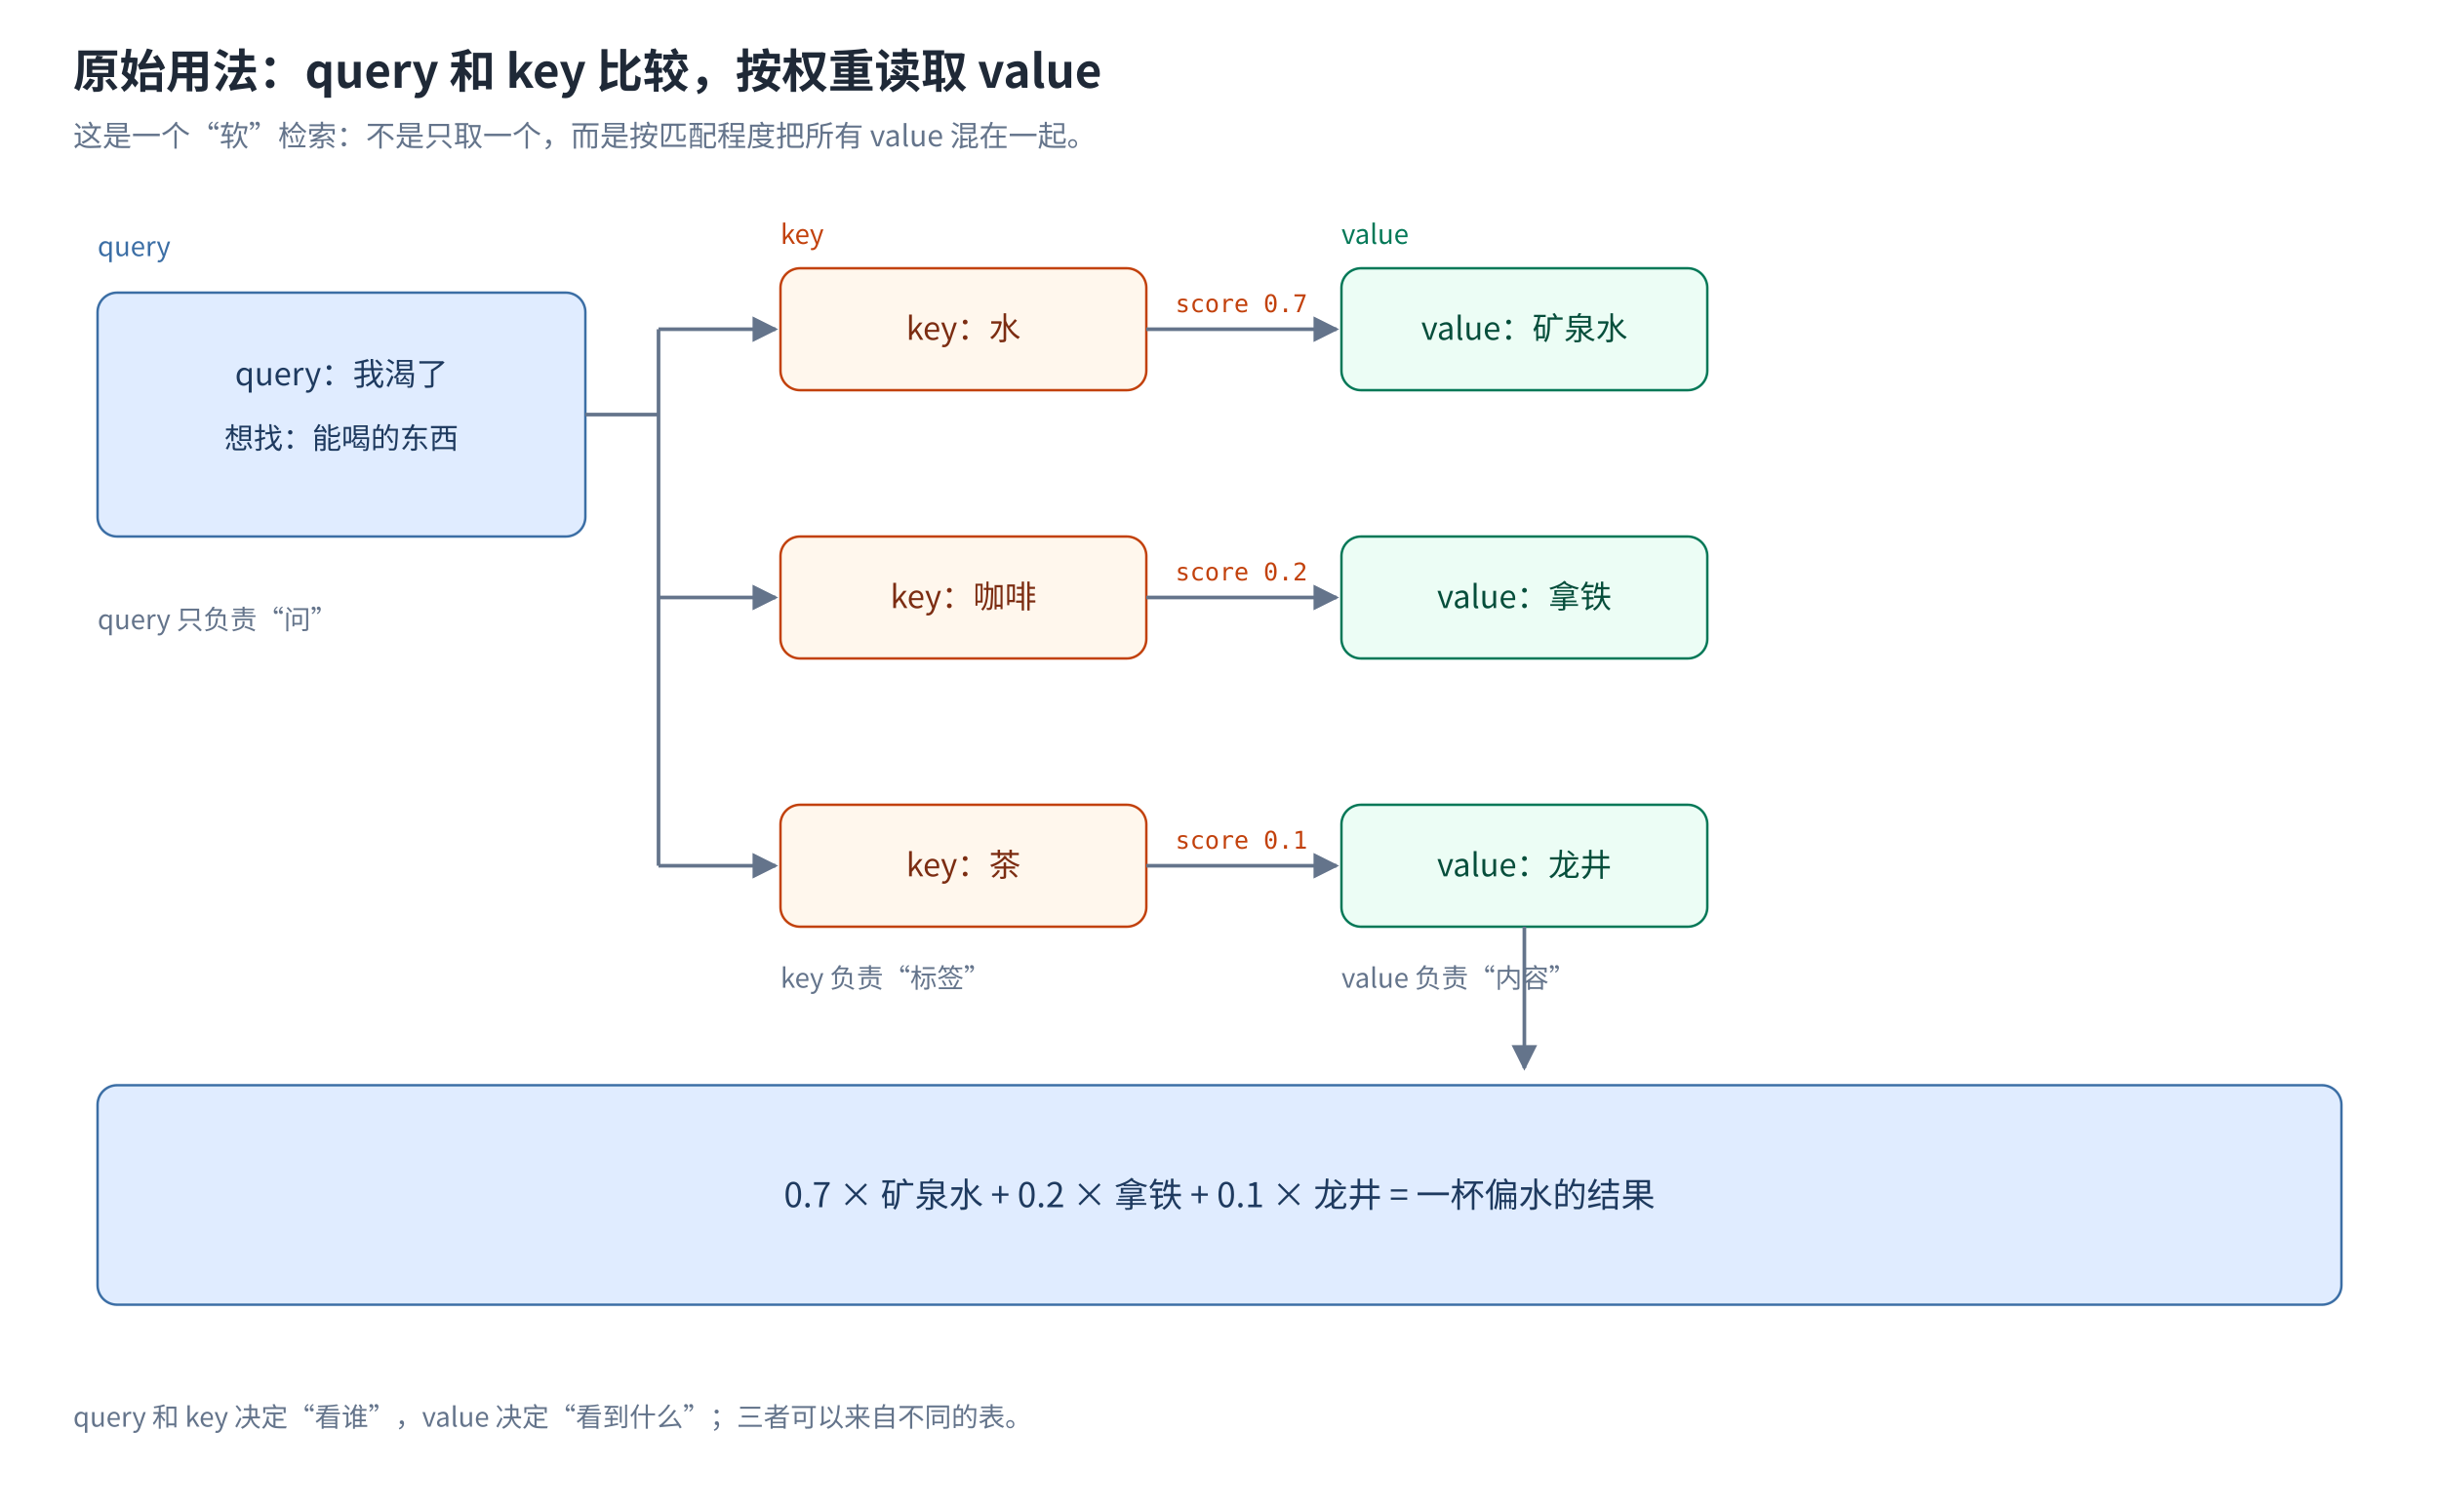
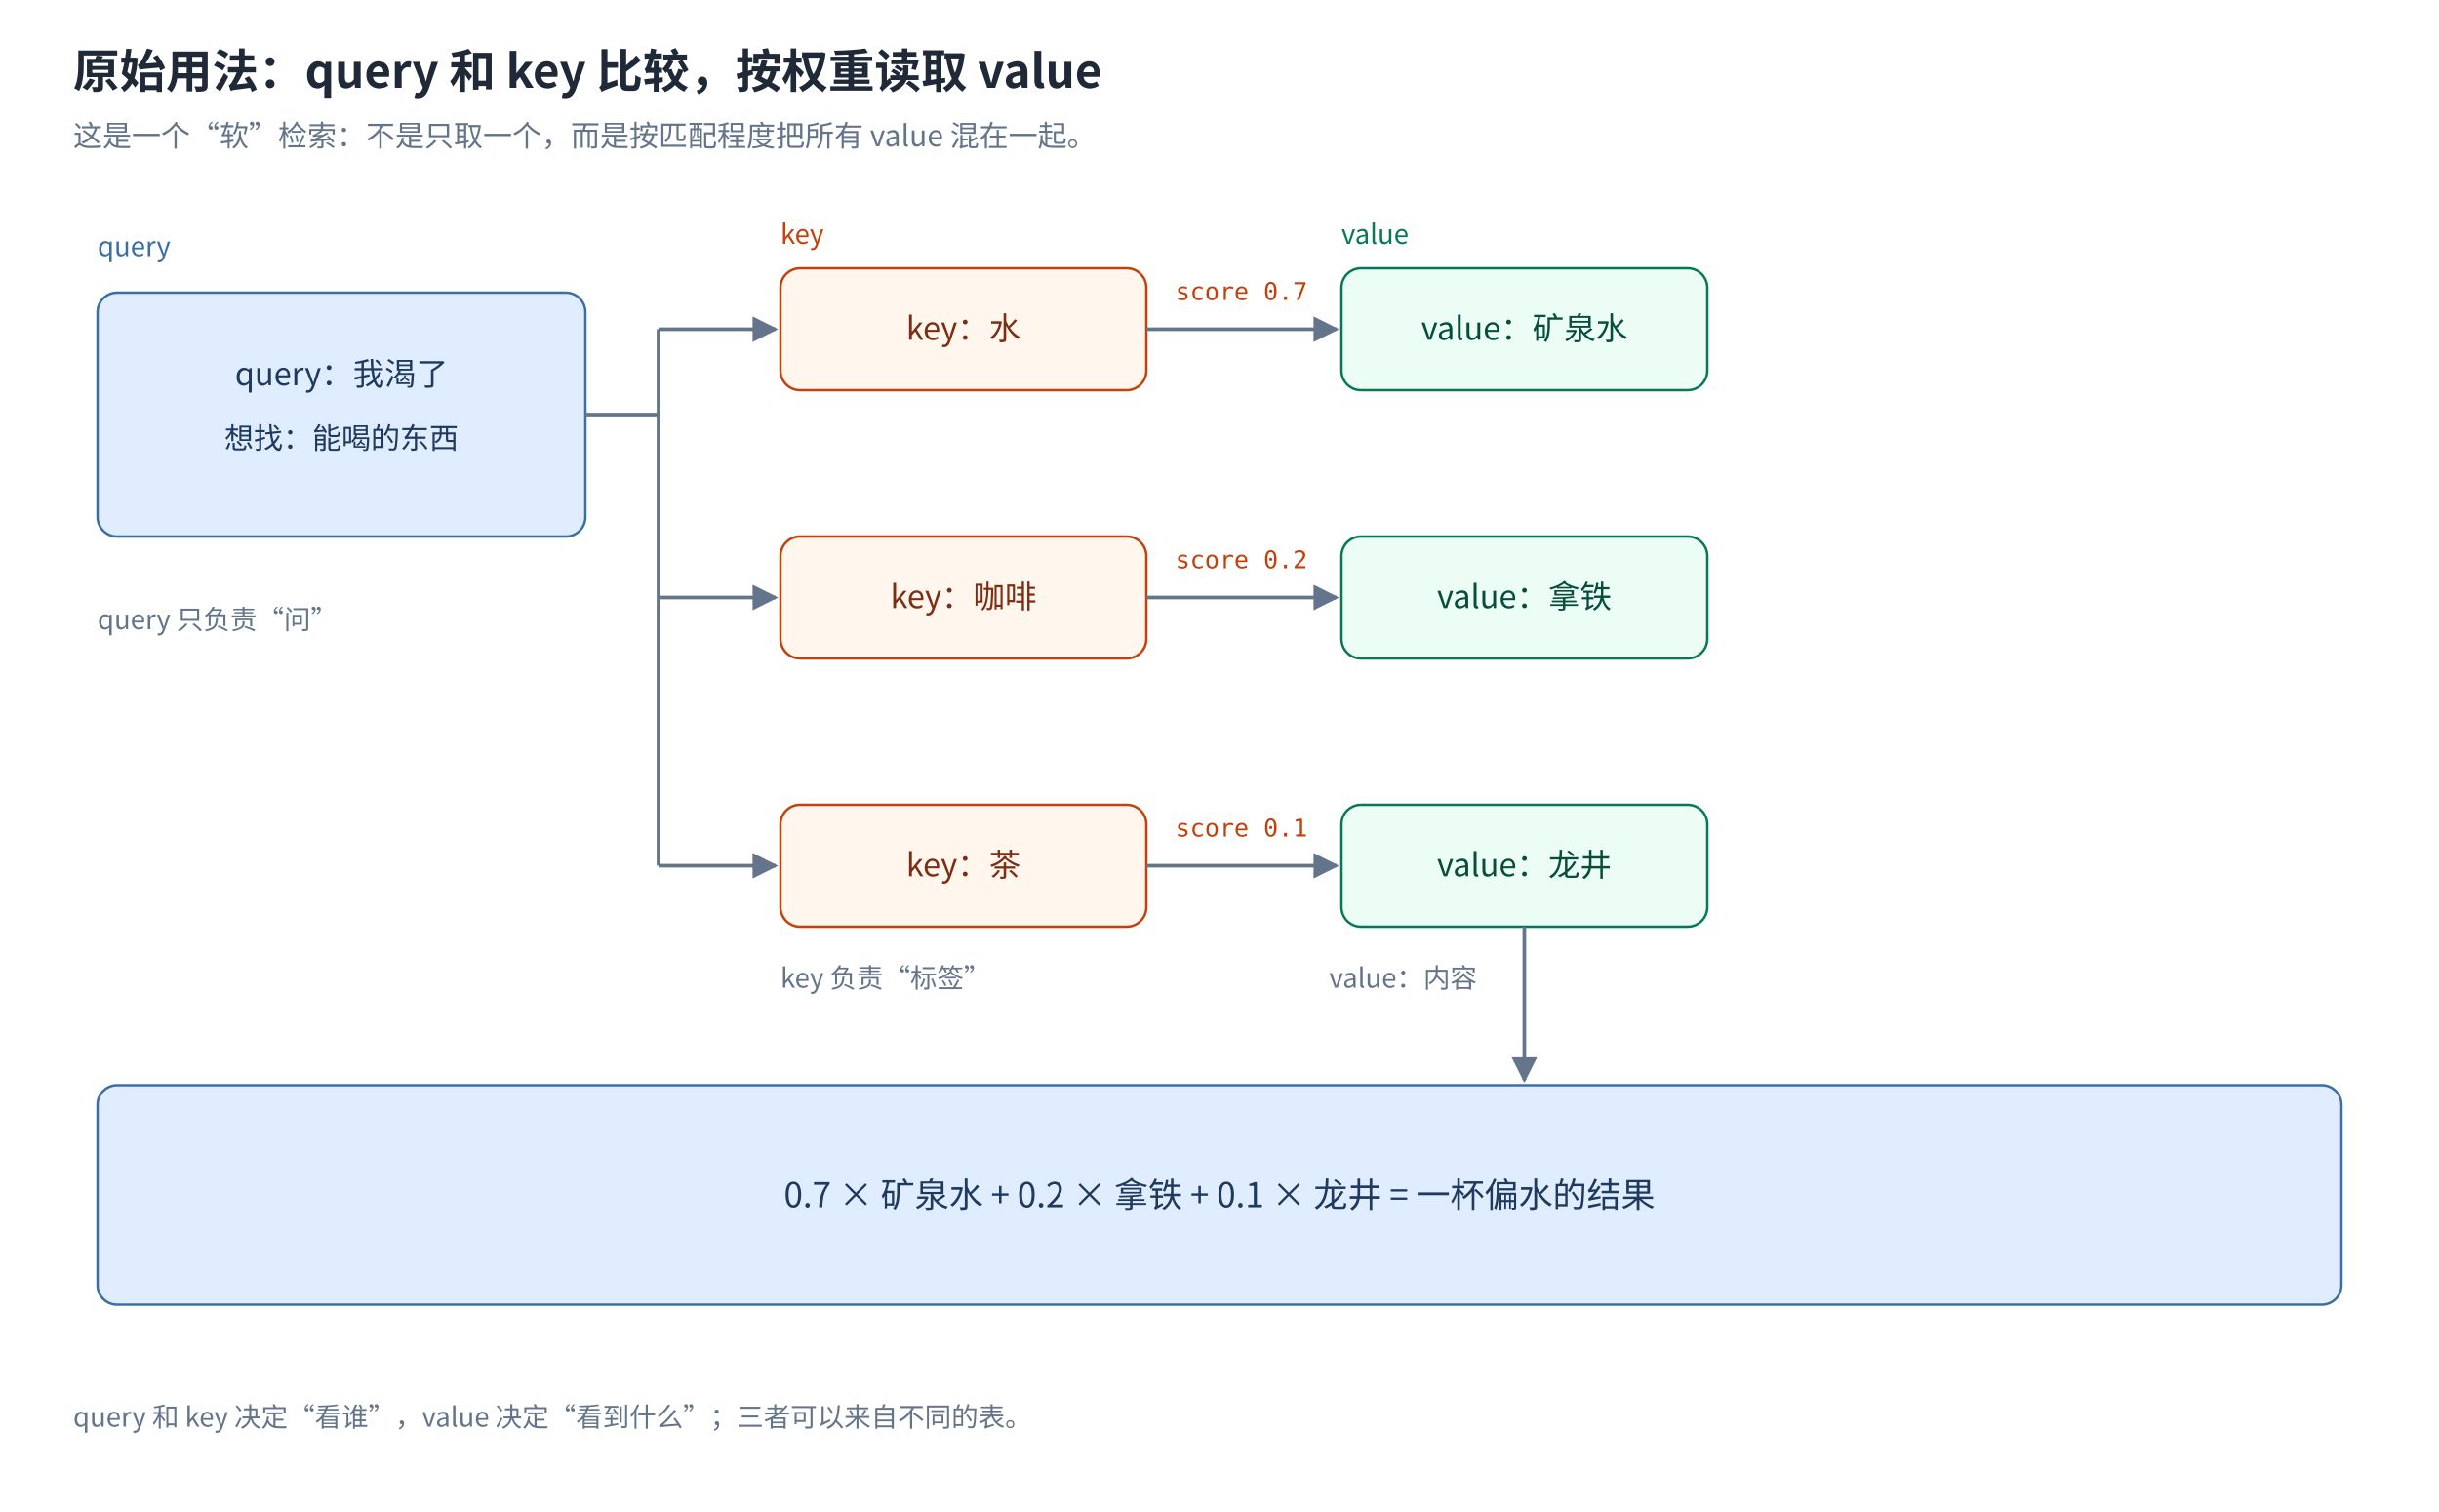
<svg xmlns="http://www.w3.org/2000/svg" viewBox="0 0 1000 620" role="img" aria-labelledby="title desc">
  <rect width="1000" height="620" fill="#ffffff" />
  <text x="30" y="36" font-family="system-ui, 'Noto Sans CJK SC', sans-serif" font-size="19" font-weight="600" fill="#1f2937">原始用法：query 和 key 比较，按权重读取 value</text>
  <text x="30" y="60" font-family="system-ui, 'Noto Sans CJK SC', sans-serif" font-size="12" fill="#64748b">这是一个“软”检索：不是只取一个，而是按匹配程度把所有 value 混在一起。</text>
  <text x="40" y="105" font-family="system-ui, 'Noto Sans CJK SC', sans-serif" font-size="11" fill="#3b6ea5">query</text>
  <text x="320" y="100" font-family="system-ui, 'Noto Sans CJK SC', sans-serif" font-size="11" fill="#c2410c">key</text>
  <text x="550" y="100" font-family="system-ui, 'Noto Sans CJK SC', sans-serif" font-size="11" fill="#047857">value</text>
  <rect x="40" y="120" width="200" height="100" rx="8" fill="#e0ecff" stroke="#3b6ea5" />
  <text x="140" y="158" text-anchor="middle" font-family="system-ui, 'Noto Sans CJK SC', sans-serif" font-size="13" fill="#1e3a5f">query：我渴了</text>
  <text x="140" y="184" text-anchor="middle" font-family="system-ui, 'Noto Sans CJK SC', sans-serif" font-size="12" fill="#1e3a5f">想找：能喝的东西</text>
  <line x1="240" y1="170" x2="270" y2="170" stroke="#64748b" stroke-width="1.5" />
  <line x1="270" y1="135" x2="270" y2="355" stroke="#64748b" stroke-width="1.5" />
  <line x1="270" y1="135" x2="318" y2="135" stroke="#64748b" stroke-width="1.5" marker-end="url(#arrow)" />
  <rect x="320" y="110" width="150" height="50" rx="8" fill="#fff7ed" stroke="#c2410c" />
  <text x="395.0" y="139.333" text-anchor="middle" font-family="system-ui, 'Noto Sans CJK SC', sans-serif" font-size="13" fill="#7c2d12">key：水</text>
  <rect x="550" y="110" width="150" height="50" rx="8" fill="#ecfdf5" stroke="#047857" />
  <text x="625.0" y="139.333" text-anchor="middle" font-family="system-ui, 'Noto Sans CJK SC', sans-serif" font-size="13" fill="#064e3b">value：矿泉水</text>
  <line x1="470" y1="135" x2="548" y2="135" stroke="#64748b" stroke-width="1.5" marker-end="url(#arrow)" />
-   <text x="509" y="128" text-anchor="middle" font-family="ui-monospace, monospace" font-size="10" fill="#c2410c">score 0.7</text>
+   <text x="509" y="123" text-anchor="middle" font-family="ui-monospace, monospace" font-size="10" fill="#c2410c">score 0.7</text>
  <line x1="270" y1="245" x2="318" y2="245" stroke="#64748b" stroke-width="1.5" marker-end="url(#arrow)" />
  <rect x="320" y="220" width="150" height="50" rx="8" fill="#fff7ed" stroke="#c2410c" />
  <text x="395.0" y="249.333" text-anchor="middle" font-family="system-ui, 'Noto Sans CJK SC', sans-serif" font-size="13" fill="#7c2d12">key：咖啡</text>
  <rect x="550" y="220" width="150" height="50" rx="8" fill="#ecfdf5" stroke="#047857" />
  <text x="625.0" y="249.333" text-anchor="middle" font-family="system-ui, 'Noto Sans CJK SC', sans-serif" font-size="13" fill="#064e3b">value：拿铁</text>
  <line x1="470" y1="245" x2="548" y2="245" stroke="#64748b" stroke-width="1.5" marker-end="url(#arrow)" />
-   <text x="509" y="238" text-anchor="middle" font-family="ui-monospace, monospace" font-size="10" fill="#c2410c">score 0.2</text>
+   <text x="509" y="233" text-anchor="middle" font-family="ui-monospace, monospace" font-size="10" fill="#c2410c">score 0.2</text>
  <line x1="270" y1="355" x2="318" y2="355" stroke="#64748b" stroke-width="1.5" marker-end="url(#arrow)" />
  <rect x="320" y="330" width="150" height="50" rx="8" fill="#fff7ed" stroke="#c2410c" />
  <text x="395.0" y="359.333" text-anchor="middle" font-family="system-ui, 'Noto Sans CJK SC', sans-serif" font-size="13" fill="#7c2d12">key：茶</text>
  <rect x="550" y="330" width="150" height="50" rx="8" fill="#ecfdf5" stroke="#047857" />
  <text x="625.0" y="359.333" text-anchor="middle" font-family="system-ui, 'Noto Sans CJK SC', sans-serif" font-size="13" fill="#064e3b">value：龙井</text>
  <line x1="470" y1="355" x2="548" y2="355" stroke="#64748b" stroke-width="1.5" marker-end="url(#arrow)" />
-   <text x="509" y="348" text-anchor="middle" font-family="ui-monospace, monospace" font-size="10" fill="#c2410c">score 0.1</text>
+   <text x="509" y="343" text-anchor="middle" font-family="ui-monospace, monospace" font-size="10" fill="#c2410c">score 0.1</text>
  <text x="40" y="258" font-family="system-ui, 'Noto Sans CJK SC', sans-serif" font-size="11" fill="#64748b">query 只负责“问”</text>
  <text x="320" y="405" font-family="system-ui, 'Noto Sans CJK SC', sans-serif" font-size="11" fill="#64748b">key 负责“标签”</text>
-   <text x="550" y="405" font-family="system-ui, 'Noto Sans CJK SC', sans-serif" font-size="11" fill="#64748b">value 负责“内容”</text>
-   <line x1="625" y1="380" x2="625" y2="438" stroke="#64748b" stroke-width="1.5" marker-end="url(#arrow)" />
+   <text x="545" y="405" font-family="system-ui, 'Noto Sans CJK SC', sans-serif" font-size="11" fill="#64748b">value：内容</text>
+   <line x1="625" y1="380" x2="625" y2="443" stroke="#64748b" stroke-width="1.5" marker-end="url(#arrow)" />
  <rect x="40" y="445" width="920" height="90" rx="8" fill="#e0ecff" stroke="#3b6ea5" />
  <text x="500" y="495" text-anchor="middle" font-family="system-ui, 'Noto Sans CJK SC', sans-serif" font-size="14" fill="#1e3a5f">0.7 × 矿泉水 + 0.2 × 拿铁 + 0.1 × 龙井 = 一杯偏水的结果</text>
  <text x="30" y="585" font-family="system-ui, 'Noto Sans CJK SC', sans-serif" font-size="11" fill="#64748b">query 和 key 决定“看谁”，value 决定“看到什么”；三者可以来自不同的表。</text>
  <defs>
    <marker id="arrow" viewBox="0 0 10 10" refX="9" refY="5" markerWidth="7" markerHeight="7" orient="auto-start-reverse">
      <path d="M 0 0 L 10 5 L 0 10 z" fill="#64748b" />
    </marker>
  </defs>
</svg>
